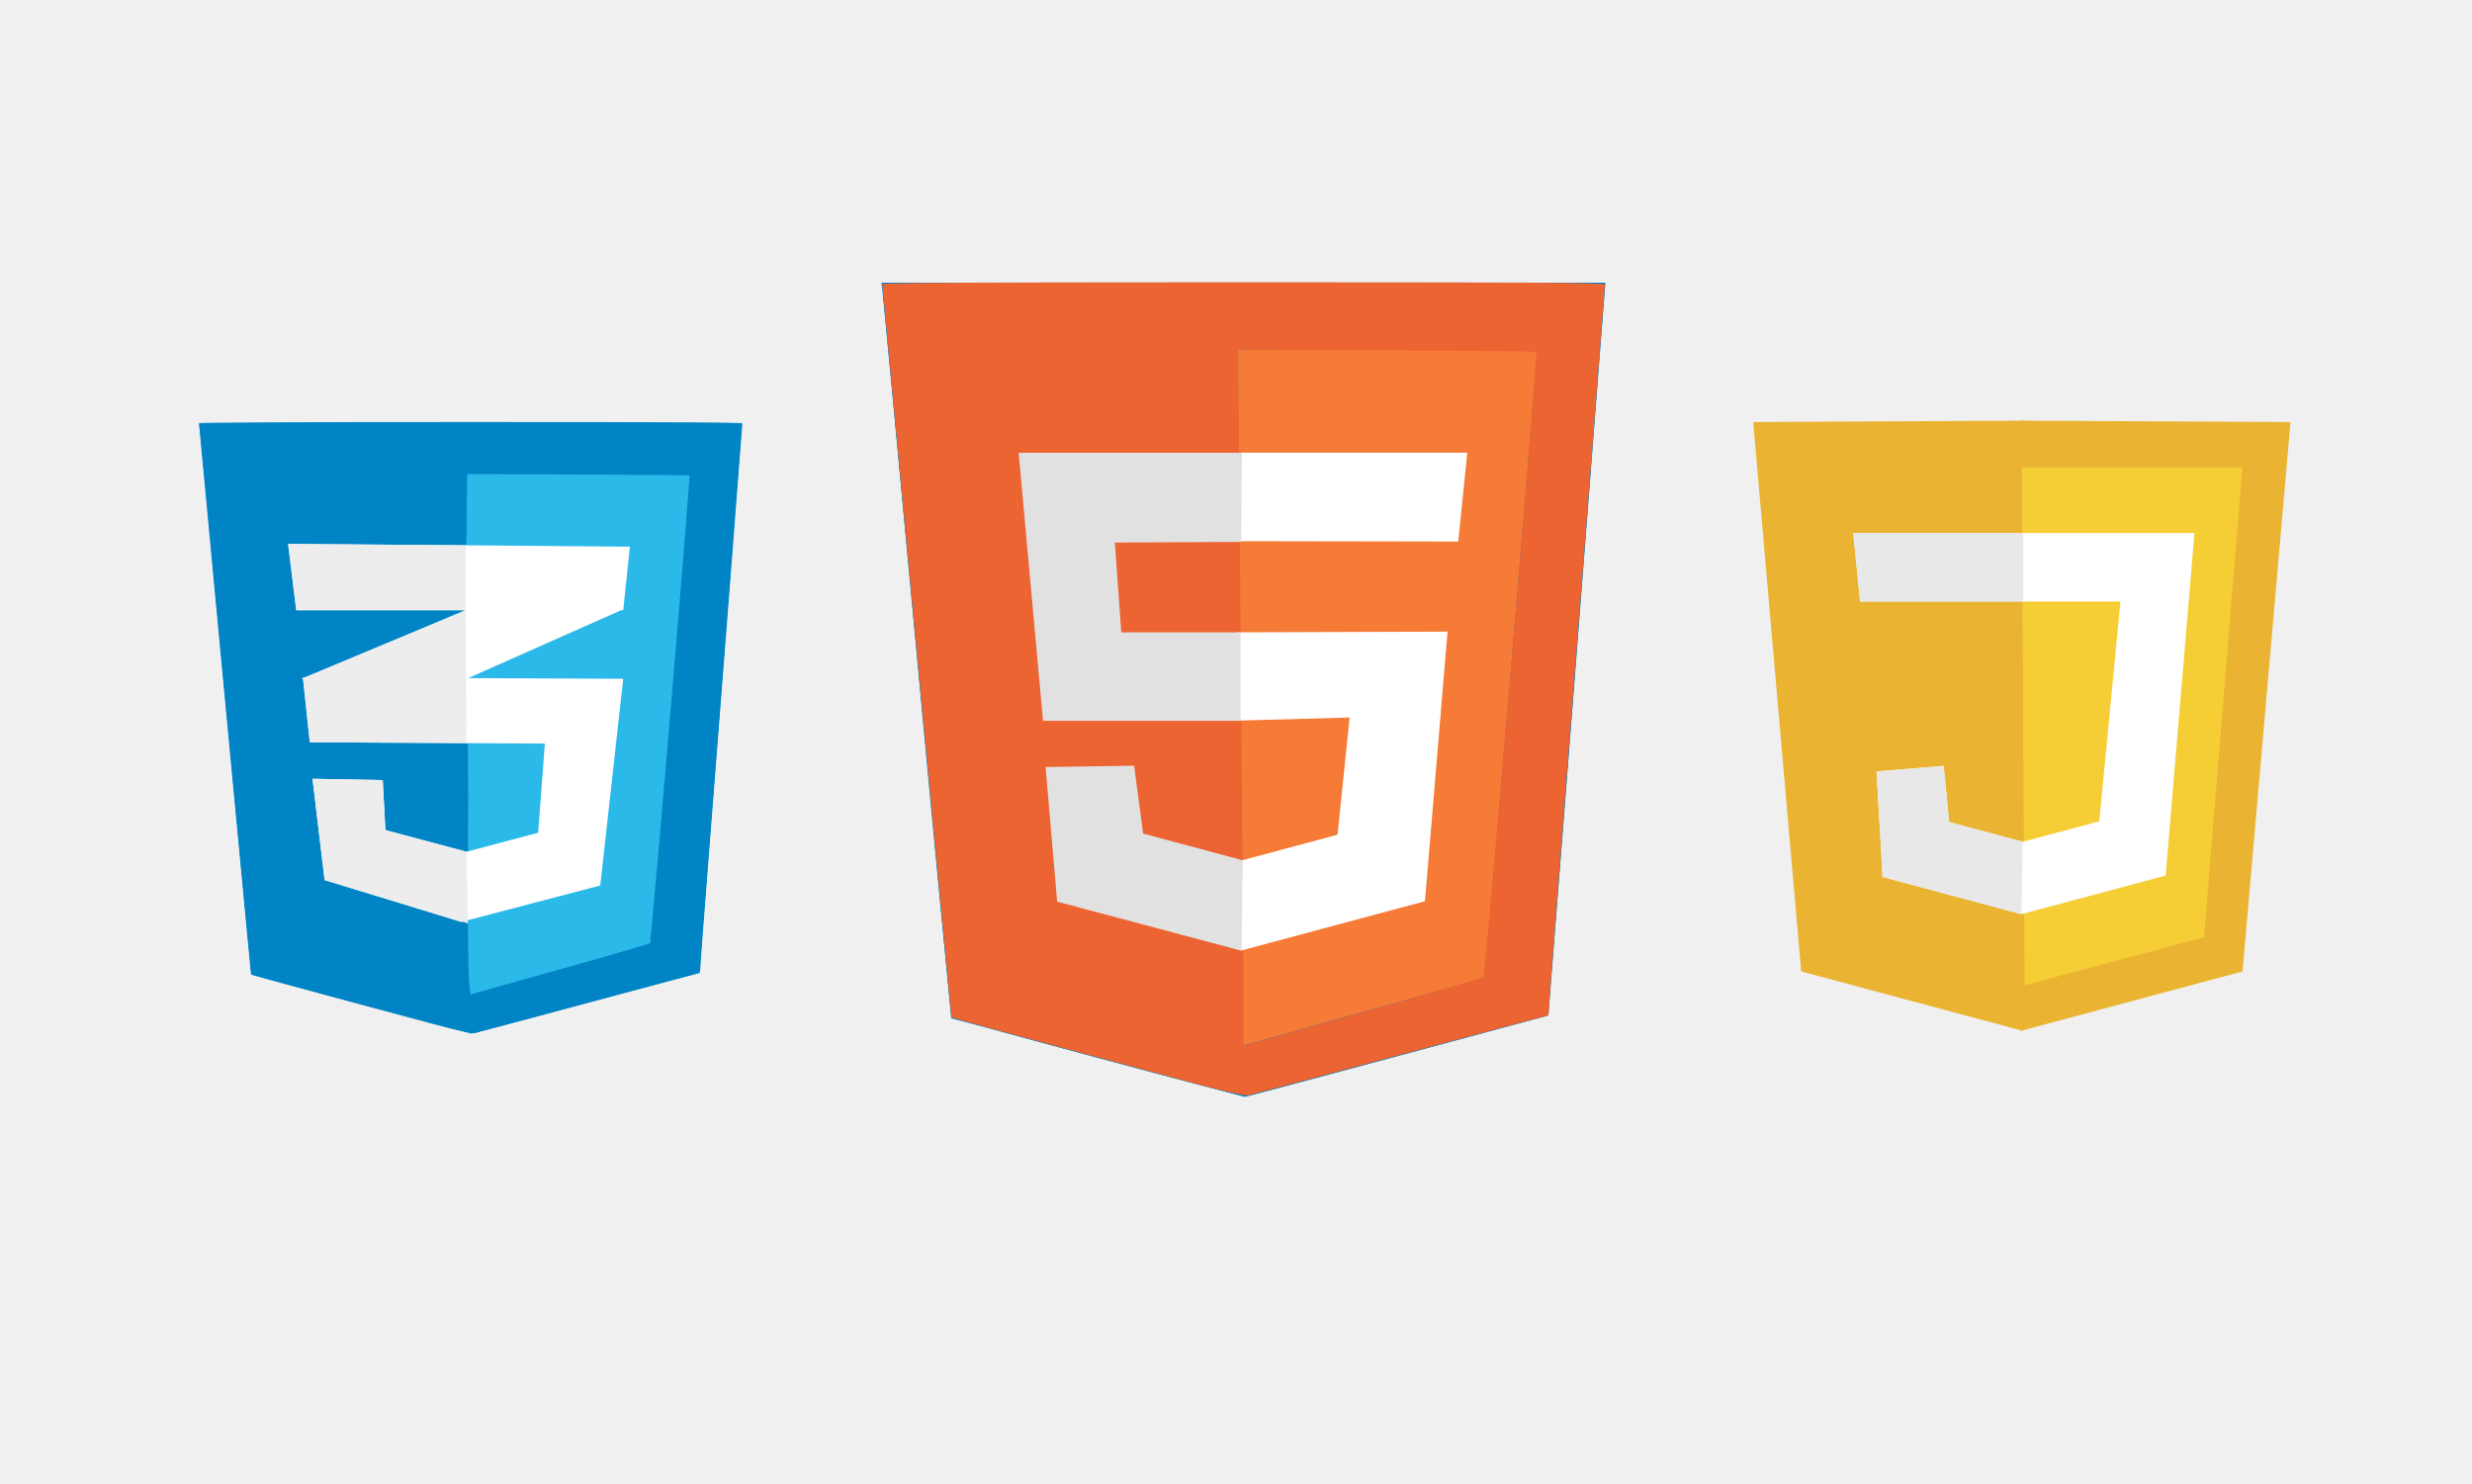
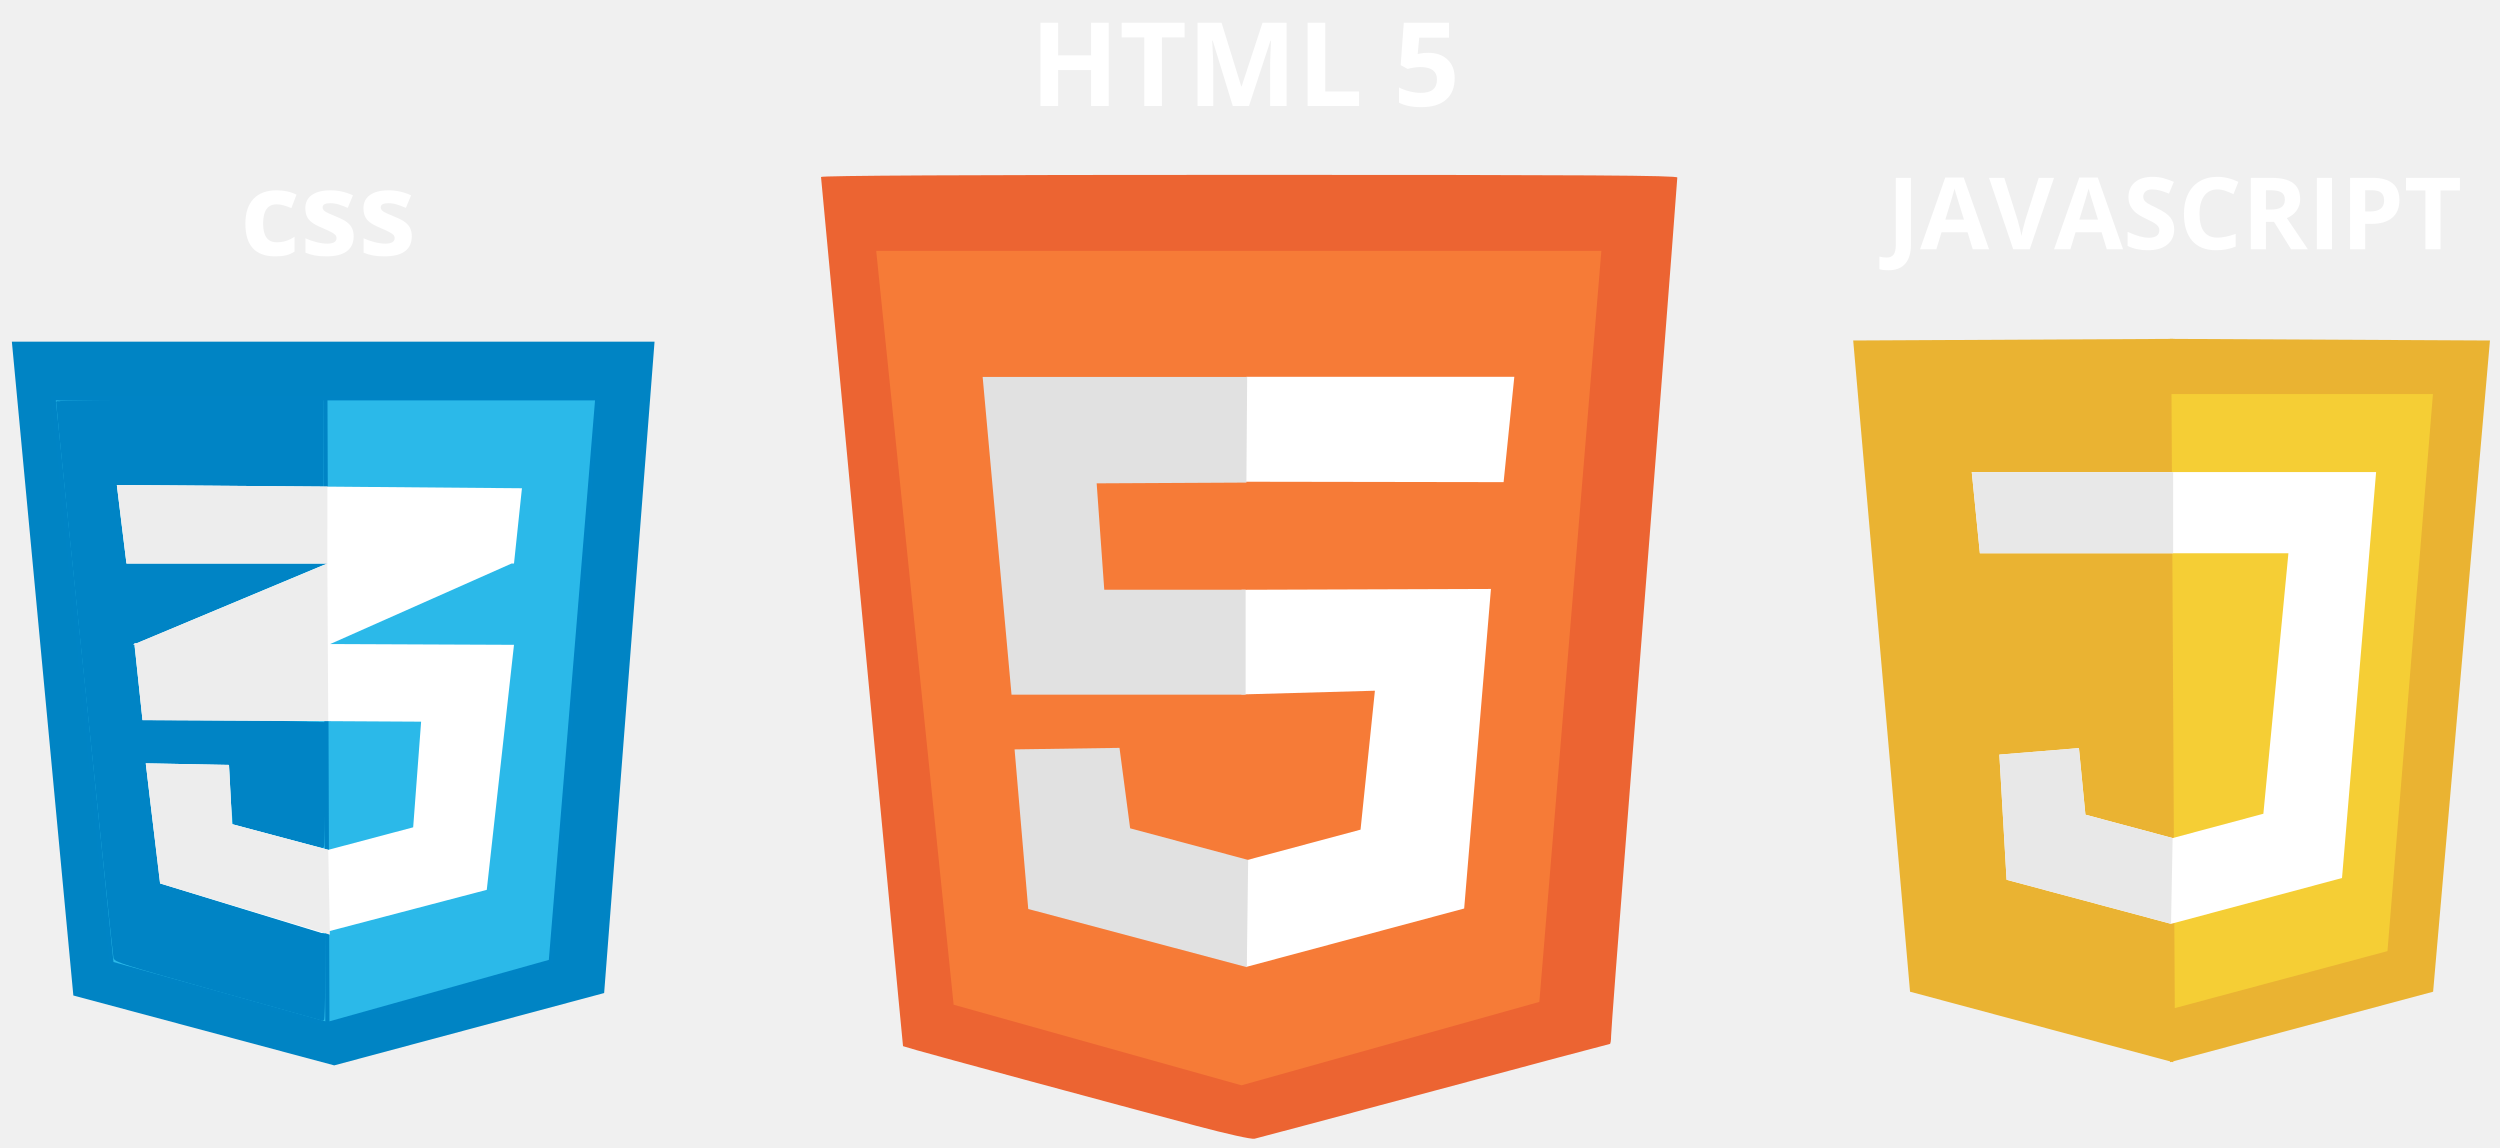
- <svg xmlns="http://www.w3.org/2000/svg" width="4251.968" height="2551.181" id="svg3851" version="1.1">
+ <svg xmlns="http://www.w3.org/2000/svg" width="3628.346" height="1665.354" id="svg3851" version="1.1">
  <defs id="defs3" />
-   <g id="layer1" transform="translate(0,1498.819)" style="display:inline">
-     <path id="path5037" d="m 3939.768,-772.813 -82.491,945.119 -381.894,102.328 0,-76.402 0,-973.402 z" style="fill:#eab332;fill-opacity:1;stroke:none" />
-     <path style="fill:#0084c4;fill-opacity:1;stroke:none" d="m 343.204,-771.113 932.766,0 -73.153,945.365 L 811.009,279.237 432.451,177.802 z" id="path4446" />
-     <path id="path4448" d="m 798.263,-688.908 394.611,0 -67.504,817.401 -324.208,90.774 m 0,0 -313.244,-87.704 -84.266,-820.471 394.611,0 z" style="fill:#2bb9e9;fill-opacity:1;stroke:#0084c5;stroke-width:6.045;stroke-miterlimit:4;stroke-opacity:1;stroke-dasharray:none" />
-     <path style="fill:#0084c5;fill-opacity:1;fill-rule:nonzero;stroke:#0084c5;stroke-width:2.322;stroke-miterlimit:4;stroke-opacity:1;stroke-dasharray:none" d="M 643.402,170.976 C 502.769,131.328 493.414,128.368 491.82,123.02 c -1.33,-4.461 -83.35,-799.926 -83.2,-806.911 0.018,-0.959 86.84,-1.743 192.932,-1.743 l 192.895,0 0,61.94 0,61.94 -149.9,-1.27 c -102.061,-0.864 -149.9,-0.506 -149.9,1.123 0,3.102 11.351,95.874 12.941,105.764 l 1.214,7.553 143.404,0.06 143.404,0.06 -138.28,57.973 c -91.218,38.243 -138.015,58.986 -137.502,60.948 0.428,1.636 2.766,22.322 5.195,45.969 2.429,23.647 5.019,47.439 5.756,52.872 l 1.339,9.877 78.294,0.004 c 43.062,0.002 102.609,0.693 132.327,1.533 l 54.034,1.528 0,90.266 c 0,49.646 -0.784,90.25 -1.743,90.23 -0.959,-0.018 -30.503,-7.713 -65.654,-17.097 l -63.911,-17.06 -1.648,-13.697 c -0.906,-7.533 -2.31,-26.885 -3.12,-43.004 l -1.473,-29.308 -60.395,-1.688 c -33.217,-0.928 -60.899,-1.183 -61.515,-0.567 -2.103,2.103 19.814,174.308 22.387,175.898 1.399,0.865 55.303,17.693 119.786,37.396 l 117.242,35.824 0.017,62.168 c 0.011,34.192 -0.763,62.048 -1.721,61.9 -0.959,-0.147 -69.19,-19.283 -151.626,-42.523 l 9.5e-4,0 z" id="path4976" />
-     <path style="fill:#0084c5;fill-opacity:1;fill-rule:nonzero;stroke:#0084c5;stroke-width:2.322;stroke-miterlimit:4;stroke-opacity:1;stroke-dasharray:none" d="m 622.702,228.061 c -123.55,-33.271 -187.473,-51.498 -188.686,-53.803 -1.01,-1.917 -21.263,-212.126 -45.007,-467.131 -23.744,-255.005 -43.652,-466.521 -44.24,-470.036 l -1.069,-6.391 465.643,0 465.643,0 -1.146,14.525 c -0.63,7.989 -17.013,219.711 -36.407,470.495 -19.394,250.783 -35.851,456.559 -36.572,457.279 -0.964,0.964 -365.672,99.282 -387.823,104.549 -1.917,0.456 -87.569,-21.814 -190.336,-49.488 l 0,0 z m 355.343,-61.175 c 78.61,-21.942 143.321,-40.198 143.802,-40.569 0.693,-0.535 67.358,-798.191 67.616,-809.046 0.053,-2.301 -40.255,-2.905 -193.987,-2.905 l -194.057,0 0,61.587 c 0,57.021 -0.301,61.603 -4.067,61.806 -2.237,0.12 -70.17,0.03 -150.962,-0.199 -80.792,-0.23 -147.805,0.145 -148.917,0.831 -1.112,0.687 -0.225,15.674 1.972,33.316 2.196,17.637 5.269,42.779 6.829,55.871 l 2.836,23.804 143.123,0.599 143.123,0.599 -71.919,30.081 c -106.665,44.615 -198.867,84.305 -200.958,86.505 -1.668,1.755 7.957,100.2 10.471,107.102 0.825,2.264 23.797,2.905 104.183,2.905 56.719,0 117.409,0.685 134.867,1.522 l 31.742,1.522 0,91.71 0,91.71 -5.229,-1.301 c -2.876,-0.716 -34.145,-8.905 -69.487,-18.198 l -64.258,-16.897 -1.339,-10.542 c -0.736,-5.798 -2.042,-24.661 -2.902,-41.917 -0.924,-18.548 -2.61,-32.073 -4.124,-33.082 -1.408,-0.939 -28.445,-1.724 -60.081,-1.743 l -57.52,-0.036 0,7.792 c 0,14.893 19.398,163.443 21.635,165.68 0.74,0.74 58.252,18.713 155.642,48.64 43.759,13.446 81.026,23.705 83.389,22.955 4.078,-1.294 4.273,1.606 4.273,63.709 l 0,65.066 15.687,-4.492 c 8.628,-2.47 80.005,-22.444 158.615,-44.386 z m -179.678,33.491 c -0.582,-2.222 -1.036,0.143 -1.011,5.256 0.024,5.113 0.501,6.931 1.058,4.04 0.556,-2.891 0.535,-7.074 -0.049,-9.296 l 0,0 z M 501.618,130.777 c -1.917,-0.705 -5.316,-2.876 -7.553,-4.825 -3.652,-3.182 -4.067,-3.168 -4.067,0.133 0,3.538 4.28,5.706 11.62,5.888 3.099,0.076 3.099,-0.054 0,-1.196 l 0,-7e-5 z" id="path4978" />
-     <path style="fill:#0084c5;fill-opacity:1;fill-rule:nonzero;stroke:#0084c5;stroke-width:2.322;stroke-miterlimit:4;stroke-opacity:1;stroke-dasharray:none" d="m 752.614,263.515 c -89.079,-23.686 -287.704,-77.404 -304.56,-82.368 l -15.218,-4.482 -5.194,-54.075 c -11.009,-114.614 -84.058,-889.692 -84.058,-891.892 0,-1.537 157.31,-2.321 465.969,-2.321 371.393,0 465.969,0.59 465.969,2.907 0,4.088 -33.887,441.01 -54.658,704.74 -9.563,121.419 -17.387,224.693 -17.387,229.498 0,4.805 -0.62,8.736 -1.377,8.736 -0.757,0 -86.775,22.937 -191.152,50.97 -104.376,28.034 -192.39,51.523 -195.585,52.198 -3.376,0.714 -29.665,-5.115 -62.749,-13.912 l 0,0 z m 211.487,-93.888 c 83.723,-23.371 153.387,-43.656 154.809,-45.077 2.594,-2.592 70.344,-804.266 68.154,-806.455 -0.598,-0.598 -87.351,-1.42 -192.785,-1.827 l -191.698,-0.74 -1.162,61.587 -1.162,61.587 -118.526,-0.902 c -65.189,-0.496 -133.446,-0.116 -151.681,0.844 l -33.155,1.746 1.57,15.424 c 0.863,8.483 3.774,33.203 6.468,54.933 l 4.898,39.509 143.561,1.162 143.561,1.162 -93.633,39.379 c -108.122,45.473 -176.447,75.169 -179.268,77.915 -1.801,1.753 6.683,96.763 9.234,103.412 1.342,3.496 68.684,5.736 185.621,6.175 43.454,0.163 80.319,0.8 81.922,1.415 4.252,1.632 4.261,184.227 0.011,184.204 -4.298,-0.024 -134.544,-34.401 -136.054,-35.911 -0.71,-0.71 -2.699,-19.781 -4.42,-42.38 -1.721,-22.599 -3.566,-41.525 -4.1,-42.059 -0.534,-0.534 -27.302,-1.543 -59.485,-2.243 l -58.514,-1.272 1.576,14.879 c 3.097,29.248 17.574,141.281 19.378,149.963 l 1.838,8.848 54.527,17.086 C 707.88,60.911 774.84,80.905 789.623,83.958 l 14.121,2.917 0,31.704 c 0,50.406 2.673,95.545 5.595,94.473 1.397,-0.512 71.04,-20.053 154.764,-43.425 l 4.3e-4,0 z" id="path4980" />
-     <path id="path5007" d="m 1517.065,-1012.535 1243.862,0 -97.551,1260.664 -522.484,139.999 -504.815,-135.265 z" style="fill:#0084c4;fill-opacity:1;stroke:none" />
-     <path style="fill:#f67b37;fill-opacity:1;stroke:none" d="m 2123.895,-902.913 526.221,0 -90.018,1090.021 -432.338,121.049 m 0,0 -417.717,-116.955 -112.37,-1094.115 526.221,0 z" id="path5009" />
-     <path id="path5011" d="m 1917.385,243.76 c -187.536,-52.871 -200.012,-56.818 -202.137,-63.951 -1.773,-5.949 -111.149,-1066.718 -110.949,-1076.032 0.025,-1.278 115.803,-2.324 257.279,-2.324 l 257.229,0 0,82.599 0,82.599 -199.895,-1.693 c -136.1,-1.153 -199.895,-0.675 -199.895,1.497 0,4.136 15.137,127.849 17.257,141.039 l 1.619,10.072 191.232,0.081 191.232,0.08 -184.399,77.309 c -121.641,50.997 -184.046,78.659 -183.362,81.275 0.571,2.182 3.688,29.767 6.927,61.301 3.24,31.534 6.693,63.261 7.675,70.506 l 1.785,13.171 104.406,0.007 c 57.424,0.002 136.831,0.924 176.461,2.044 l 72.055,2.037 0,120.372 c 0,66.204 -1.046,120.35 -2.324,120.324 -1.278,-0.024 -40.676,-10.286 -87.551,-22.799 l -85.227,-22.75 -2.198,-18.265 c -1.208,-10.045 -3.081,-35.852 -4.161,-57.347 l -1.964,-39.083 -80.538,-2.25 c -44.296,-1.238 -81.21,-1.578 -82.032,-0.757 -2.804,2.804 26.423,232.443 29.854,234.563 1.866,1.153 73.748,23.594 159.737,49.868 l 156.344,47.772 0.025,82.902 c 0.022,45.596 -1.017,82.742 -2.295,82.545 -1.278,-0.196 -92.267,-25.714 -202.196,-56.706 l 0,0 z" style="fill:#0084c5;fill-opacity:1;fill-rule:nonzero;stroke:#0084c5;stroke-width:3.097;stroke-miterlimit:4;stroke-opacity:1;stroke-dasharray:none" />
-     <path id="path5013" d="m 1889.782,319.884 c -164.757,-44.367 -249.998,-68.673 -251.617,-71.747 -1.347,-2.557 -28.355,-282.874 -60.017,-622.928 -31.663,-340.054 -58.211,-622.115 -58.995,-626.802 l -1.426,-8.523 620.944,0 620.945,0 -1.528,19.37 c -0.84,10.653 -22.688,292.99 -48.55,627.414 -25.862,334.424 -47.809,608.83 -48.769,609.791 -1.286,1.286 -487.631,132.394 -517.17,139.418 -2.557,0.608 -116.774,-29.089 -253.817,-65.993 l 0,0 z m 473.857,-81.578 c 104.829,-29.26 191.122,-53.604 191.762,-54.099 0.925,-0.714 89.823,-1064.403 90.168,-1078.879 0.073,-3.069 -53.681,-3.874 -258.687,-3.874 l -258.779,0 0,82.127 c 0,76.039 -0.402,82.149 -5.424,82.42 -2.983,0.16 -93.573,0.042 -201.311,-0.266 -107.738,-0.307 -197.101,0.193 -198.584,1.109 -1.483,0.917 -0.3,20.902 2.629,44.428 2.929,23.519 7.027,57.046 9.107,74.504 l 3.782,31.743 190.858,0.799 190.858,0.799 -95.905,40.114 c -142.24,59.495 -265.193,112.422 -267.981,115.356 -2.224,2.341 10.611,133.619 13.964,142.823 1.1,3.02 31.734,3.874 138.93,3.874 75.636,0 156.567,0.914 179.848,2.03 l 42.328,2.03 0,122.297 0,122.297 -6.973,-1.735 c -3.835,-0.954 -45.533,-11.875 -92.663,-24.268 l -85.69,-22.532 -1.785,-14.058 c -0.982,-7.732 -2.723,-32.886 -3.869,-55.897 -1.233,-24.734 -3.481,-42.769 -5.5,-44.115 -1.878,-1.252 -37.931,-2.298 -80.118,-2.324 l -76.704,-0.048 0,10.39 c 0,19.861 25.868,217.955 28.851,220.938 0.987,0.987 77.681,24.955 207.552,64.862 58.353,17.931 108.05,31.611 111.201,30.611 5.439,-1.726 5.698,2.142 5.698,84.958 l 0,86.766 20.919,-5.989 c 11.506,-3.294 106.688,-29.929 211.517,-59.189 z m -239.604,44.661 c -0.776,-2.963 -1.382,0.191 -1.348,7.009 0.032,6.818 0.669,9.242 1.41,5.387 0.741,-3.855 0.713,-9.434 -0.064,-12.397 l 0,0 z m -395.721,-92.812 c -2.557,-0.94 -7.089,-3.835 -10.072,-6.434 -4.871,-4.243 -5.424,-4.225 -5.424,0.178 0,4.717 5.708,7.61 15.496,7.851 4.132,0.102 4.132,-0.073 0,-1.594 l 0,-4e-5 z" style="fill:#0084c5;fill-opacity:1;fill-rule:nonzero;stroke:#0084c5;stroke-width:3.097;stroke-miterlimit:4;stroke-opacity:1;stroke-dasharray:none" />
-     <path id="path5015" d="M 2063.021,367.162 C 1944.233,335.577 1679.362,263.943 1656.884,257.323 l -20.294,-5.977 -6.926,-72.11 C 1614.983,26.395 1517.572,-1007.187 1517.572,-1010.121 c 0,-2.05 209.776,-3.095 621.379,-3.095 495.26,0 621.379,0.787 621.379,3.877 0,5.451 -45.189,588.095 -72.888,939.784 -12.752,161.915 -23.186,299.633 -23.186,306.041 0,6.408 -0.826,11.65 -1.835,11.65 -1.01,0 -115.717,30.586 -254.905,67.97 -139.188,37.383 -256.555,68.707 -260.817,69.607 -4.502,0.951 -39.559,-6.821 -83.677,-18.552 z m 282.022,-125.201 c 111.647,-31.166 204.545,-58.216 206.441,-60.111 3.459,-3.456 93.805,-1072.504 90.885,-1075.425 -0.798,-0.798 -116.486,-1.894 -257.084,-2.437 l -255.633,-0.987 c 0,0 11.202,1194.488 9.015,1196.867 1.863,-0.683 94.734,-26.742 206.381,-57.908 l 4e-4,0 z" style="fill:#ec6432;fill-opacity:1;fill-rule:nonzero;stroke:none" />
-     <path style="fill:none;stroke:none" d="m 2513.137,-720.537 -379.49,0 -383.902,0 41.92,461.124 339.776,0 187.538,0 -13.238,194.158 -170.642,45.723 -171.293,-45.898 -15.444,-116.761 -152.284,2.206 19.857,231.665 319.596,85.636 314.022,-84.142 39.314,-464.824 -357.426,0 -205.189,0 -11.031,-154.444 589.091,-2.206 z" id="path5023" />
-     <path style="fill:#eab332;fill-opacity:1;stroke:none" d="m 3015.621,-772.813 82.491,945.119 381.894,102.328 0,-76.402 0,-973.402 z" id="path5035" />
-     <path style="fill:#f5ce35;fill-opacity:1;stroke:none" d="m 3477.574,-695.035 379.462,0 -65.993,808.418 -308.695,82.715 z" id="path5039" />
-     <path style="fill:#ffffff;fill-opacity:1;stroke:none" d="m 3187.675,-581.904 292.256,0 294.613,0 L 3725.049,7.323 3476.907,73.812 3238.217,9.855 l -10.475,-181.658 115.488,-9.428 9.428,96.633 126.565,33.913 131.695,-35.287 36.353,-378.087 -167.339,0 -280.472,0 z" id="path5043" />
-     <path id="path5045" d="m 3479.223,-50.684 -126.565,-33.913 -9.428,-96.633 -115.488,9.428 10.475,181.658 238.69,63.957 m 3.025,-655.716 -292.256,0 11.784,117.845 280.472,0" style="fill:#e8e8e8;fill-opacity:1;stroke:none" />
+   <g id="layer1" transform="translate(0,612.9924)" style="display:inline">
+     <path id="path5037" d="m 3613.768,-118.813 -82.491,945.119 -381.894,102.328 0,-76.402 0,-973.402 z" style="fill:#eab332;fill-opacity:1;stroke:none" />
+     <path style="fill:#0084c4;fill-opacity:1;stroke:none" d="m 17.204,-117.113 932.766,0 L 876.817,828.252 485.009,933.237 106.451,831.802 z" id="path4446" />
+     <path id="path4448" d="m 472.263,-34.908 394.611,0 -67.504,817.401 -324.208,90.774 m 0,0 -313.244,-87.704 -84.266,-820.471 394.611,0 z" style="fill:#2bb9e9;fill-opacity:1;stroke:#0084c5;stroke-width:6.045;stroke-miterlimit:4;stroke-opacity:1;stroke-dasharray:none" />
+     <path style="fill:#0084c5;fill-opacity:1;fill-rule:nonzero;stroke:#0084c5;stroke-width:2.322;stroke-miterlimit:4;stroke-opacity:1;stroke-dasharray:none" d="M 317.402,824.976 C 176.769,785.328 167.414,782.368 165.82,777.02 164.49,772.558 82.47,-22.907 82.62,-29.891 c 0.018,-0.959 86.84,-1.743 192.932,-1.743 l 192.895,0 0,61.94 0,61.94 L 318.546,90.977 C 216.486,90.113 168.646,90.471 168.646,92.1 c 0,3.102 11.351,95.874 12.941,105.764 l 1.214,7.553 143.404,0.06 143.404,0.06 -138.28,57.973 c -91.218,38.243 -138.015,58.986 -137.502,60.948 0.428,1.636 2.766,22.322 5.195,45.969 2.429,23.647 5.019,47.439 5.756,52.872 l 1.339,9.877 78.294,0.004 c 43.062,0.002 102.609,0.693 132.327,1.533 l 54.034,1.528 0,90.266 c 0,49.646 -0.784,90.25 -1.743,90.23 -0.959,-0.018 -30.503,-7.713 -65.654,-17.097 l -63.911,-17.06 -1.648,-13.697 c -0.906,-7.533 -2.31,-26.885 -3.12,-43.004 l -1.473,-29.308 -60.395,-1.688 c -33.217,-0.928 -60.899,-1.183 -61.515,-0.567 -2.103,2.103 19.814,174.308 22.387,175.898 1.399,0.865 55.303,17.693 119.786,37.396 l 117.242,35.824 0.017,62.168 c 0.011,34.192 -0.763,62.048 -1.721,61.9 -0.959,-0.147 -69.19,-19.283 -151.626,-42.523 l 9.5e-4,0 z" id="path4976" />
+     <path id="path5015" d="M 1737.021,1021.162 C 1618.233,989.577 1353.362,917.943 1330.884,911.323 l -20.294,-5.977 -6.926,-72.11 C 1288.983,680.395 1191.572,-353.187 1191.572,-356.121 c 0,-2.05 209.776,-3.095 621.379,-3.095 495.26,0 621.379,0.787 621.379,3.877 0,5.451 -45.189,588.095 -72.888,939.784 -12.752,161.915 -23.186,299.633 -23.186,306.041 0,6.408 -0.826,11.65 -1.835,11.65 -1.01,0 -115.717,30.586 -254.905,67.97 -139.188,37.384 -256.555,68.707 -260.817,69.607 -4.502,0.951 -39.559,-6.821 -83.677,-18.552 z m 282.022,-125.201 c 111.647,-31.166 204.545,-58.216 206.441,-60.111 3.459,-3.456 93.805,-1072.504 90.885,-1075.425 -0.798,-0.798 -116.486,-1.894 -257.084,-2.437 l -255.633,-0.987 c 0,0 11.202,1194.488 9.015,1196.867 1.863,-0.683 94.734,-26.742 206.381,-57.908 l 4e-4,0 z" style="fill:#ec6432;fill-opacity:1;fill-rule:nonzero;stroke:none" />
+     <path style="fill:#f67b37;fill-opacity:1;stroke:none" d="m 1797.895,-248.913 526.221,0 -90.018,1090.021 -432.338,121.049 m 0,0 -417.717,-116.955 -112.37,-1094.115 526.221,0 z" id="path5009" />
+     <path style="fill:none;stroke:none" d="m 2187.137,-66.537 -379.49,0 -383.902,0 41.92,461.124 339.776,0 187.538,0 -13.238,194.158 -170.642,45.723 -171.293,-45.898 -15.444,-116.761 -152.284,2.206 19.857,231.665 319.596,85.636 314.022,-84.142 39.314,-464.824 -357.426,0 -205.189,0 -11.031,-154.444 589.091,-2.206 z" id="path5023" />
+     <path style="fill:#eab332;fill-opacity:1;stroke:none" d="m 2689.621,-118.813 82.491,945.119 381.894,102.328 0,-76.402 0,-973.402 z" id="path5035" />
+     <path style="fill:#f5ce35;fill-opacity:1;stroke:none" d="m 3151.574,-41.035 379.462,0 -65.993,808.418 -308.695,82.715 z" id="path5039" />
+     <path style="fill:#ffffff;fill-opacity:1;stroke:none" d="m 2861.675,72.096 292.256,0 294.613,0 -49.495,589.226 -248.143,66.49 -238.69,-63.957 -10.475,-181.658 115.488,-9.428 9.428,96.633 126.565,33.913 131.695,-35.287 36.353,-378.087 -167.339,0 -280.472,0 z" id="path5043" />
+     <path id="path5045" d="m 3153.223,603.316 -126.565,-33.913 -9.428,-96.633 -115.488,9.428 10.475,181.658 238.69,63.957 m 3.025,-655.716 -292.256,0 11.784,117.845 280.472,0" style="fill:#e8e8e8;fill-opacity:1;stroke:none" />
    <flowRoot xml:space="preserve" id="flowRoot5047" style="font-size:32px;font-style:normal;font-variant:normal;font-weight:normal;font-stretch:normal;line-height:125%;letter-spacing:0px;word-spacing:0px;fill:#000000;fill-opacity:1;stroke:none;font-family:Open Sans;-inkscape-font-specification:Open Sans" transform="translate(0,-1498.819)">
      <flowRegion id="flowRegion5049">
        <rect id="rect5051" width="90" height="36" x="662" y="765.181" style="font-size:32px" />
      </flowRegion>
      <flowPara id="flowPara5053" />
    </flowRoot>
-     <flowRoot xml:space="preserve" id="flowRoot5055" style="font-size:28px;font-style:normal;font-variant:normal;font-weight:bold;font-stretch:normal;text-align:center;line-height:127%;letter-spacing:0px;word-spacing:0px;text-anchor:middle;fill:#000000;fill-opacity:1;stroke:none;font-family:Open Sans;-inkscape-font-specification:Open Sans Bold" transform="matrix(6.049487,0,0,6.049487,-3456.438,-5631.057)">
-       <flowRegion id="flowRegion5057">
-         <rect id="rect5059" width="152" height="44" x="628" y="757.181" style="font-size:28px;font-weight:bold;text-align:center;line-height:127%;text-anchor:middle;-inkscape-font-specification:Open Sans Bold" />
-       </flowRegion>
-       <flowPara id="flowPara5061">css</flowPara>
-     </flowRoot>
-     <flowRoot transform="matrix(6.049487,0,0,6.049487,-2089.751,-5871.791)" xml:space="preserve" id="flowRoot5055-2" style="font-size:28px;font-style:normal;font-variant:normal;font-weight:bold;font-stretch:normal;text-align:center;line-height:127%;letter-spacing:0px;word-spacing:0px;text-anchor:middle;fill:#000000;fill-opacity:1;stroke:none;display:inline;font-family:Open Sans;-inkscape-font-specification:Open Sans Bold">
-       <flowRegion id="flowRegion5057-1">
-         <rect id="rect5059-2" width="200" height="44" x="598" y="761.181" style="font-size:28px;font-weight:bold;text-align:center;line-height:127%;text-anchor:middle;-inkscape-font-specification:Open Sans Bold" />
-       </flowRegion>
-       <flowPara id="flowPara5061-1">HTML 5</flowPara>
-     </flowRoot>
-     <flowRoot transform="matrix(6.049487,0,0,6.049487,-783.0615,-5629.811)" xml:space="preserve" id="flowRoot5055-9" style="font-size:24px;font-style:normal;font-variant:normal;font-weight:bold;font-stretch:normal;text-align:center;line-height:127%;letter-spacing:0px;word-spacing:0px;text-anchor:middle;fill:#000000;fill-opacity:1;stroke:none;display:inline;font-family:Open Sans;-inkscape-font-specification:Open Sans Bold">
-       <flowRegion id="flowRegion5057-5">
-         <rect id="rect5059-5" width="154" height="44" x="628" y="759.181" style="font-size:24px;font-weight:bold;text-align:center;line-height:127%;text-anchor:middle;-inkscape-font-specification:Open Sans Bold" />
-       </flowRegion>
-       <flowPara id="flowPara5061-9">JAVASCRIPT</flowPara>
-     </flowRoot>
+     <g transform="matrix(6.049487,0,0,6.049487,-3782.438,-4977.057)" style="font-size:28px;font-style:normal;font-variant:normal;font-weight:bold;font-stretch:normal;text-align:center;line-height:127%;letter-spacing:0px;word-spacing:0px;text-anchor:middle;fill:#ffffff;fill-opacity:1;stroke:none;font-family:Open Sans;-inkscape-font-specification:Open Sans Bold" id="flowRoot5055">
+       <path d="m 691.258,782.898 c -4.758,0 -7.137,-2.611 -7.137,-7.834 0,-2.598 0.647,-4.582 1.941,-5.954 1.294,-1.372 3.149,-2.058 5.564,-2.058 1.768,2e-5 3.354,0.346 4.758,1.039 l -1.23,3.227 c -0.656,-0.264 -1.267,-0.481 -1.832,-0.649 -0.565,-0.169 -1.13,-0.253 -1.695,-0.253 -2.169,10e-6 -3.254,1.54 -3.254,4.621 -1e-5,2.99 1.085,4.484 3.254,4.484 0.802,10e-6 1.545,-0.107 2.229,-0.321 0.684,-0.214 1.367,-0.549 2.051,-1.005 l 0,3.568 c -0.674,0.428 -1.356,0.725 -2.044,0.889 -0.688,0.164 -1.556,0.246 -2.604,0.246 z" style="fill:#ffffff" id="path5737" />
+       <path d="m 710.098,778.086 c -2e-5,1.568 -0.545,2.762 -1.634,3.582 -1.089,0.82 -2.718,1.23 -4.888,1.23 -1.112,0 -2.06,-0.075 -2.844,-0.226 -0.784,-0.15 -1.518,-0.371 -2.201,-0.663 l 0,-3.445 c 0.775,0.365 1.647,0.67 2.618,0.916 0.971,0.246 1.825,0.369 2.563,0.369 1.513,0 2.27,-0.438 2.27,-1.312 -1e-5,-0.328 -0.1,-0.595 -0.301,-0.8 -0.201,-0.205 -0.547,-0.437 -1.039,-0.697 -0.492,-0.26 -1.148,-0.563 -1.969,-0.909 -1.176,-0.492 -2.039,-0.948 -2.591,-1.367 -0.551,-0.419 -0.952,-0.9 -1.203,-1.442 -0.251,-0.542 -0.376,-1.21 -0.376,-2.003 -10e-6,-1.358 0.526,-2.409 1.579,-3.151 1.053,-0.743 2.545,-1.114 4.478,-1.114 1.841,2e-5 3.632,0.401 5.373,1.203 l -1.258,3.008 c -0.766,-0.328 -1.481,-0.597 -2.146,-0.807 -0.665,-0.21 -1.344,-0.314 -2.037,-0.314 -1.23,10e-6 -1.846,0.333 -1.846,0.998 0,0.374 0.198,0.697 0.595,0.971 0.396,0.273 1.265,0.679 2.604,1.217 1.194,0.483 2.069,0.934 2.625,1.354 0.556,0.419 0.966,0.902 1.23,1.449 0.264,0.547 0.396,1.199 0.396,1.955 z" style="fill:#ffffff" id="path5739" />
+       <path d="m 724.043,778.086 c -10e-6,1.568 -0.545,2.762 -1.634,3.582 -1.089,0.82 -2.718,1.23 -4.888,1.23 -1.112,0 -2.06,-0.075 -2.844,-0.226 -0.784,-0.15 -1.518,-0.371 -2.201,-0.663 l 0,-3.445 c 0.775,0.365 1.647,0.67 2.618,0.916 0.971,0.246 1.825,0.369 2.563,0.369 1.513,0 2.27,-0.438 2.27,-1.312 0,-0.328 -0.1,-0.595 -0.301,-0.8 -0.201,-0.205 -0.547,-0.437 -1.039,-0.697 -0.492,-0.26 -1.148,-0.563 -1.969,-0.909 -1.176,-0.492 -2.039,-0.948 -2.591,-1.367 -0.551,-0.419 -0.952,-0.9 -1.203,-1.442 -0.251,-0.542 -0.376,-1.21 -0.376,-2.003 0,-1.358 0.526,-2.409 1.579,-3.151 1.053,-0.743 2.545,-1.114 4.478,-1.114 1.841,2e-5 3.632,0.401 5.373,1.203 l -1.258,3.008 c -0.766,-0.328 -1.481,-0.597 -2.146,-0.807 -0.665,-0.21 -1.344,-0.314 -2.037,-0.314 -1.23,10e-6 -1.846,0.333 -1.846,0.998 -1e-5,0.374 0.198,0.697 0.595,0.971 0.396,0.273 1.265,0.679 2.604,1.217 1.194,0.483 2.069,0.934 2.625,1.354 0.556,0.419 0.966,0.902 1.23,1.449 0.264,0.547 0.396,1.199 0.396,1.955 z" style="fill:#ffffff" id="path5741" />
+     </g>
+     <g transform="matrix(6.049487,0,0,6.049487,-2415.751,-5217.791)" style="font-size:28px;font-style:normal;font-variant:normal;font-weight:bold;font-stretch:normal;text-align:center;line-height:127%;letter-spacing:0px;word-spacing:0px;text-anchor:middle;fill:#ffffff;fill-opacity:1;stroke:none;display:inline;font-family:Open Sans;-inkscape-font-specification:Open Sans Bold" id="flowRoot5055-2">
+       <path d="m 665.324,786.625 -4.225,0 0,-8.627 -7.916,0 0,8.627 -4.238,0 0,-19.988 4.238,0 0,7.834 7.916,0 0,-7.834 4.225,0 z" style="fill:#ffffff" id="path5726" />
+       <path d="m 678.094,786.625 -4.238,0 0,-16.461 -5.428,0 0,-3.527 15.094,0 0,3.527 -5.428,0 z" style="fill:#ffffff" id="path5728" />
+       <path d="m 695.088,786.625 -4.812,-15.682 -0.123,0 c 0.173,3.19 0.26,5.318 0.26,6.385 l 0,9.297 -3.787,0 0,-19.988 5.77,0 4.73,15.285 0.082,0 5.018,-15.285 5.77,0 0,19.988 -3.951,0 0,-9.461 c -2e-5,-0.447 0.007,-0.962 0.021,-1.545 0.014,-0.583 0.075,-2.133 0.185,-4.648 l -0.123,0 -5.154,15.654 z" style="fill:#ffffff" id="path5730" />
+       <path d="m 713.039,786.625 0,-19.988 4.238,0 0,16.488 8.107,0 0,3.5 z" style="fill:#ffffff" id="path5732" />
+       <path d="m 741.996,773.855 c 1.932,10e-6 3.47,0.542 4.614,1.627 1.144,1.085 1.716,2.57 1.716,4.457 -1e-5,2.233 -0.688,3.951 -2.064,5.154 -1.376,1.203 -3.345,1.805 -5.906,1.805 -2.224,0 -4.02,-0.36 -5.387,-1.08 l 0,-3.65 c 0.72,0.383 1.559,0.695 2.516,0.937 0.957,0.242 1.864,0.362 2.721,0.362 2.579,0 3.869,-1.057 3.869,-3.172 -10e-6,-2.014 -1.335,-3.021 -4.006,-3.021 -0.483,10e-6 -1.016,0.048 -1.6,0.144 -0.583,0.096 -1.057,0.198 -1.422,0.308 l -1.682,-0.902 0.752,-10.186 10.842,0 0,3.582 -7.137,0 -0.369,3.924 0.479,-0.096 c 0.556,-0.128 1.244,-0.191 2.064,-0.191 z" style="fill:#ffffff" id="path5734" />
+     </g>
+     <g transform="matrix(6.049487,0,0,6.049487,-1109.062,-4975.811)" style="font-size:24px;font-style:normal;font-variant:normal;font-weight:bold;font-stretch:normal;text-align:center;line-height:127%;letter-spacing:0px;word-spacing:0px;text-anchor:middle;fill:#ffffff;fill-opacity:1;stroke:none;display:inline;font-family:Open Sans;-inkscape-font-specification:Open Sans Bold" id="flowRoot5055-9">
+       <path d="m 636.363,786.03 c -0.82,0 -1.535,-0.086 -2.145,-0.258 l 0,-3.023 c 0.625,0.156 1.195,0.234 1.711,0.234 0.797,0 1.367,-0.248 1.711,-0.744 0.344,-0.496 0.516,-1.271 0.516,-2.326 l 0,-16.055 3.633,0 0,16.031 c 0,2 -0.457,3.523 -1.371,4.57 -0.914,1.047 -2.266,1.57 -4.055,1.57 z" style="fill:#ffffff" id="path5705" />
+       <path d="m 656.613,780.991 -1.242,-4.078 -6.246,0 -1.242,4.078 -3.914,0 6.047,-17.203 4.441,0 6.07,17.203 z m -2.109,-7.125 c -1.148,-3.695 -1.795,-5.785 -1.939,-6.27 -0.145,-0.484 -0.248,-0.867 -0.311,-1.148 -0.258,1 -0.996,3.473 -2.215,7.418 z" style="fill:#ffffff" id="path5707" />
+       <path d="m 672.445,763.858 3.668,0 -5.824,17.133 -3.961,0 -5.812,-17.133 3.668,0 3.223,10.195 c 0.18,0.602 0.365,1.303 0.557,2.104 0.191,0.801 0.311,1.357 0.357,1.67 0.086,-0.719 0.379,-1.977 0.879,-3.773 z" style="fill:#ffffff" id="path5709" />
+       <path d="m 688.77,780.991 -1.242,-4.078 -6.246,0 -1.242,4.078 -3.914,0 6.047,-17.203 4.441,0 6.07,17.203 z m -2.109,-7.125 c -1.148,-3.695 -1.795,-5.785 -1.939,-6.27 -0.145,-0.484 -0.248,-0.867 -0.311,-1.148 -0.258,1 -0.996,3.473 -2.215,7.418 z" style="fill:#ffffff" id="path5711" />
+       <path d="m 704.941,776.233 c -2e-5,1.547 -0.557,2.766 -1.67,3.656 -1.113,0.891 -2.662,1.336 -4.646,1.336 -1.828,0 -3.445,-0.344 -4.852,-1.031 l 0,-3.375 c 1.156,0.516 2.135,0.879 2.936,1.09 0.801,0.211 1.533,0.316 2.197,0.316 0.797,0 1.408,-0.152 1.834,-0.457 0.426,-0.305 0.639,-0.758 0.639,-1.359 -10e-6,-0.336 -0.094,-0.635 -0.281,-0.896 -0.188,-0.262 -0.463,-0.514 -0.826,-0.756 -0.363,-0.242 -1.104,-0.629 -2.221,-1.16 -1.047,-0.492 -1.832,-0.965 -2.355,-1.418 -0.523,-0.453 -0.941,-0.98 -1.254,-1.582 -0.313,-0.602 -0.469,-1.305 -0.469,-2.109 -10e-6,-1.516 0.514,-2.707 1.541,-3.574 1.027,-0.867 2.447,-1.301 4.26,-1.301 0.891,10e-6 1.74,0.105 2.549,0.316 0.809,0.211 1.654,0.508 2.537,0.891 l -1.172,2.824 c -0.914,-0.375 -1.67,-0.637 -2.268,-0.785 -0.598,-0.148 -1.186,-0.223 -1.764,-0.223 -0.688,2e-5 -1.215,0.16 -1.582,0.48 -0.367,0.32 -0.551,0.738 -0.551,1.254 -1e-5,0.32 0.074,0.6 0.223,0.838 0.148,0.238 0.385,0.469 0.709,0.691 0.324,0.223 1.092,0.623 2.303,1.201 1.602,0.766 2.699,1.533 3.293,2.303 0.594,0.77 0.891,1.713 0.891,2.83 z" style="fill:#ffffff" id="path5713" />
+       <path d="m 715.324,766.635 c -1.367,2e-5 -2.426,0.514 -3.176,1.541 -0.75,1.027 -1.125,2.459 -1.125,4.295 -1e-5,3.82 1.434,5.73 4.301,5.73 1.203,0 2.66,-0.301 4.371,-0.902 l 0,3.047 c -1.406,0.586 -2.977,0.879 -4.711,0.879 -2.492,0 -4.398,-0.756 -5.719,-2.268 -1.32,-1.512 -1.98,-3.682 -1.98,-6.51 -10e-6,-1.781 0.324,-3.342 0.973,-4.682 0.648,-1.34 1.58,-2.367 2.795,-3.082 1.215,-0.715 2.639,-1.072 4.271,-1.072 1.664,10e-6 3.336,0.402 5.016,1.207 l -1.172,2.953 c -0.641,-0.305 -1.285,-0.57 -1.934,-0.797 -0.648,-0.227 -1.285,-0.34 -1.91,-0.34 z" style="fill:#ffffff" id="path5715" />
+       <path d="m 726.961,771.463 1.172,0 c 1.148,10e-6 1.996,-0.191 2.543,-0.574 0.547,-0.383 0.82,-0.984 0.82,-1.805 -10e-6,-0.812 -0.279,-1.391 -0.838,-1.734 -0.559,-0.344 -1.424,-0.516 -2.596,-0.516 l -1.102,0 z m 0,2.953 0,6.574 -3.633,0 0,-17.133 4.992,0 c 2.328,2e-5 4.051,0.424 5.168,1.271 1.117,0.848 1.676,2.135 1.676,3.861 -10e-6,1.008 -0.277,1.904 -0.832,2.689 -0.555,0.785 -1.34,1.4 -2.355,1.846 2.578,3.852 4.258,6.34 5.039,7.465 l -4.031,0 -4.09,-6.574 z" style="fill:#ffffff" id="path5717" />
+       <path d="m 739.172,780.991 0,-17.133 3.633,0 0,17.133 z" style="fill:#ffffff" id="path5719" />
+       <path d="m 750.773,771.92 1.195,0 c 1.117,10e-6 1.953,-0.221 2.508,-0.662 0.555,-0.441 0.832,-1.084 0.832,-1.928 -10e-6,-0.852 -0.232,-1.48 -0.697,-1.887 -0.465,-0.406 -1.193,-0.609 -2.186,-0.609 l -1.652,0 z m 8.203,-2.719 c -10e-6,1.844 -0.576,3.254 -1.729,4.23 -1.152,0.977 -2.791,1.465 -4.916,1.465 l -1.559,0 0,6.094 -3.633,0 0,-17.133 5.473,0 c 2.078,2e-5 3.658,0.447 4.74,1.342 1.082,0.895 1.623,2.229 1.623,4.002 z" style="fill:#ffffff" id="path5721" />
+       <path d="m 768.844,780.991 -3.633,0 0,-14.109 -4.652,0 0,-3.023 12.938,0 0,3.023 -4.652,0 z" style="fill:#ffffff" id="path5723" />
+     </g>
  </g>
-   <g id="layer5" style="display:inline">
-     <path style="fill:#ffffff;fill-opacity:1;stroke:none" d="m 801.077,1049.714 -276.764,115.696 -3.214,0 0.189,1.324 -2.458,0.945 2.458,0 11.532,109.269 404.37,2.269 -11.532,153.317 -123.258,32.705 -139.516,-37.242 -4.537,-86.016 -120.801,-2.269 20.795,174.301 234.796,72.027 239.333,-62.763 39.511,-355.597 -266.745,-1.134 263.153,-116.831 3.592,0 11.532,-109.269 -282.347,-2.363 m 0,0 -305.587,-2.363 13.989,113.995 291.51,0" id="path4450" />
-     <path id="path5001" d="m 801.077,1049.714 -276.764,115.696 -3.214,0 0.189,1.324 -2.458,0.945 2.458,0 11.532,109.269 269.582,1.134 m -1.325,-228.368 -291.51,0 -13.989,-113.995 305.587,2.363 m 3.592,650.281 -246.416,-74.351 -20.795,-174.301 120.801,2.269 4.537,86.016 139.516,37.242" style="fill:#ededed;fill-opacity:1;stroke:none" />
+   <g id="layer5" style="display:inline" transform="translate(0,-885.827)">
+     <path style="fill:#ffffff;fill-opacity:1;stroke:none" d="m 475.077,1703.714 -276.764,115.696 -3.214,0 0.189,1.324 -2.458,0.945 2.458,0 11.532,109.269 404.37,2.269 -11.532,153.317 -123.258,32.705 -139.516,-37.242 -4.537,-86.016 -120.801,-2.269 20.795,174.301 234.796,72.027 239.333,-62.763 39.511,-355.597 -266.745,-1.134 263.153,-116.831 3.592,0 11.532,-109.269 -282.347,-2.363 m 0,0 -305.587,-2.363 13.989,113.995 291.51,0" id="path4450" />
+     <path id="path5001" d="m 475.077,1703.714 -276.764,115.696 -3.214,0 0.189,1.324 -2.458,0.945 2.458,0 11.532,109.269 269.582,1.134 m -1.325,-228.368 -291.51,0 -13.989,-113.995 305.587,2.363 m 3.592,650.281 -246.416,-74.351 -20.795,-174.301 120.801,2.269 4.537,86.016 139.516,37.242" style="fill:#ededed;fill-opacity:1;stroke:none" />
  </g>
-   <g id="layer6" style="display:inline">
-     <path style="fill:#ffffff;fill-opacity:1;stroke:none" d="m 2127.92,1087.806 361.951,-1.203 -38.865,463.786 -316.475,84.799 0,-154.756 166.076,-44.5 20.849,-201.643 -193.723,5.413 z" id="path5033" />
-     <path style="fill:#ffffff;fill-opacity:1;stroke:none" d="m 2132.917,930.977 375.323,0.601 15.546,-152.868 -388.648,0 z" id="path5031" />
-     <path id="path5025" d="m 2133.847,1087.771 -205.189,0 -11.032,-154.443 217.324,-1.103 1.103,-153.34 c -127.967,0 -383.902,0 -383.902,0 l 41.92,461.124 339.776,0 z m 3.658,392.118 -171.293,-45.898 -15.444,-116.761 -152.284,2.206 19.857,231.665 317.19,84.433 z" style="fill:#e1e1e1;fill-opacity:1;stroke:none;display:inline" />
+   <g id="layer6" style="display:inline" transform="translate(0,-885.827)">
+     <path style="fill:#ffffff;fill-opacity:1;stroke:none" d="m 1801.92,1741.806 361.951,-1.203 -38.865,463.786 -316.475,84.799 0,-154.756 166.076,-44.5 20.849,-201.643 -193.723,5.413 z" id="path5033" />
+     <path style="fill:#ffffff;fill-opacity:1;stroke:none" d="m 1806.917,1584.977 375.323,0.601 15.546,-152.868 -388.648,0 z" id="path5031" />
+     <path id="path5025" d="m 1807.847,1741.771 -205.189,0 -11.032,-154.444 217.324,-1.103 1.103,-153.34 c -127.967,0 -383.902,0 -383.902,0 l 41.92,461.124 339.776,0 z m 3.658,392.118 -171.293,-45.898 -15.444,-116.761 -152.284,2.206 19.857,231.665 317.19,84.433 z" style="fill:#e1e1e1;fill-opacity:1;stroke:none;display:inline" />
  </g>
</svg>
